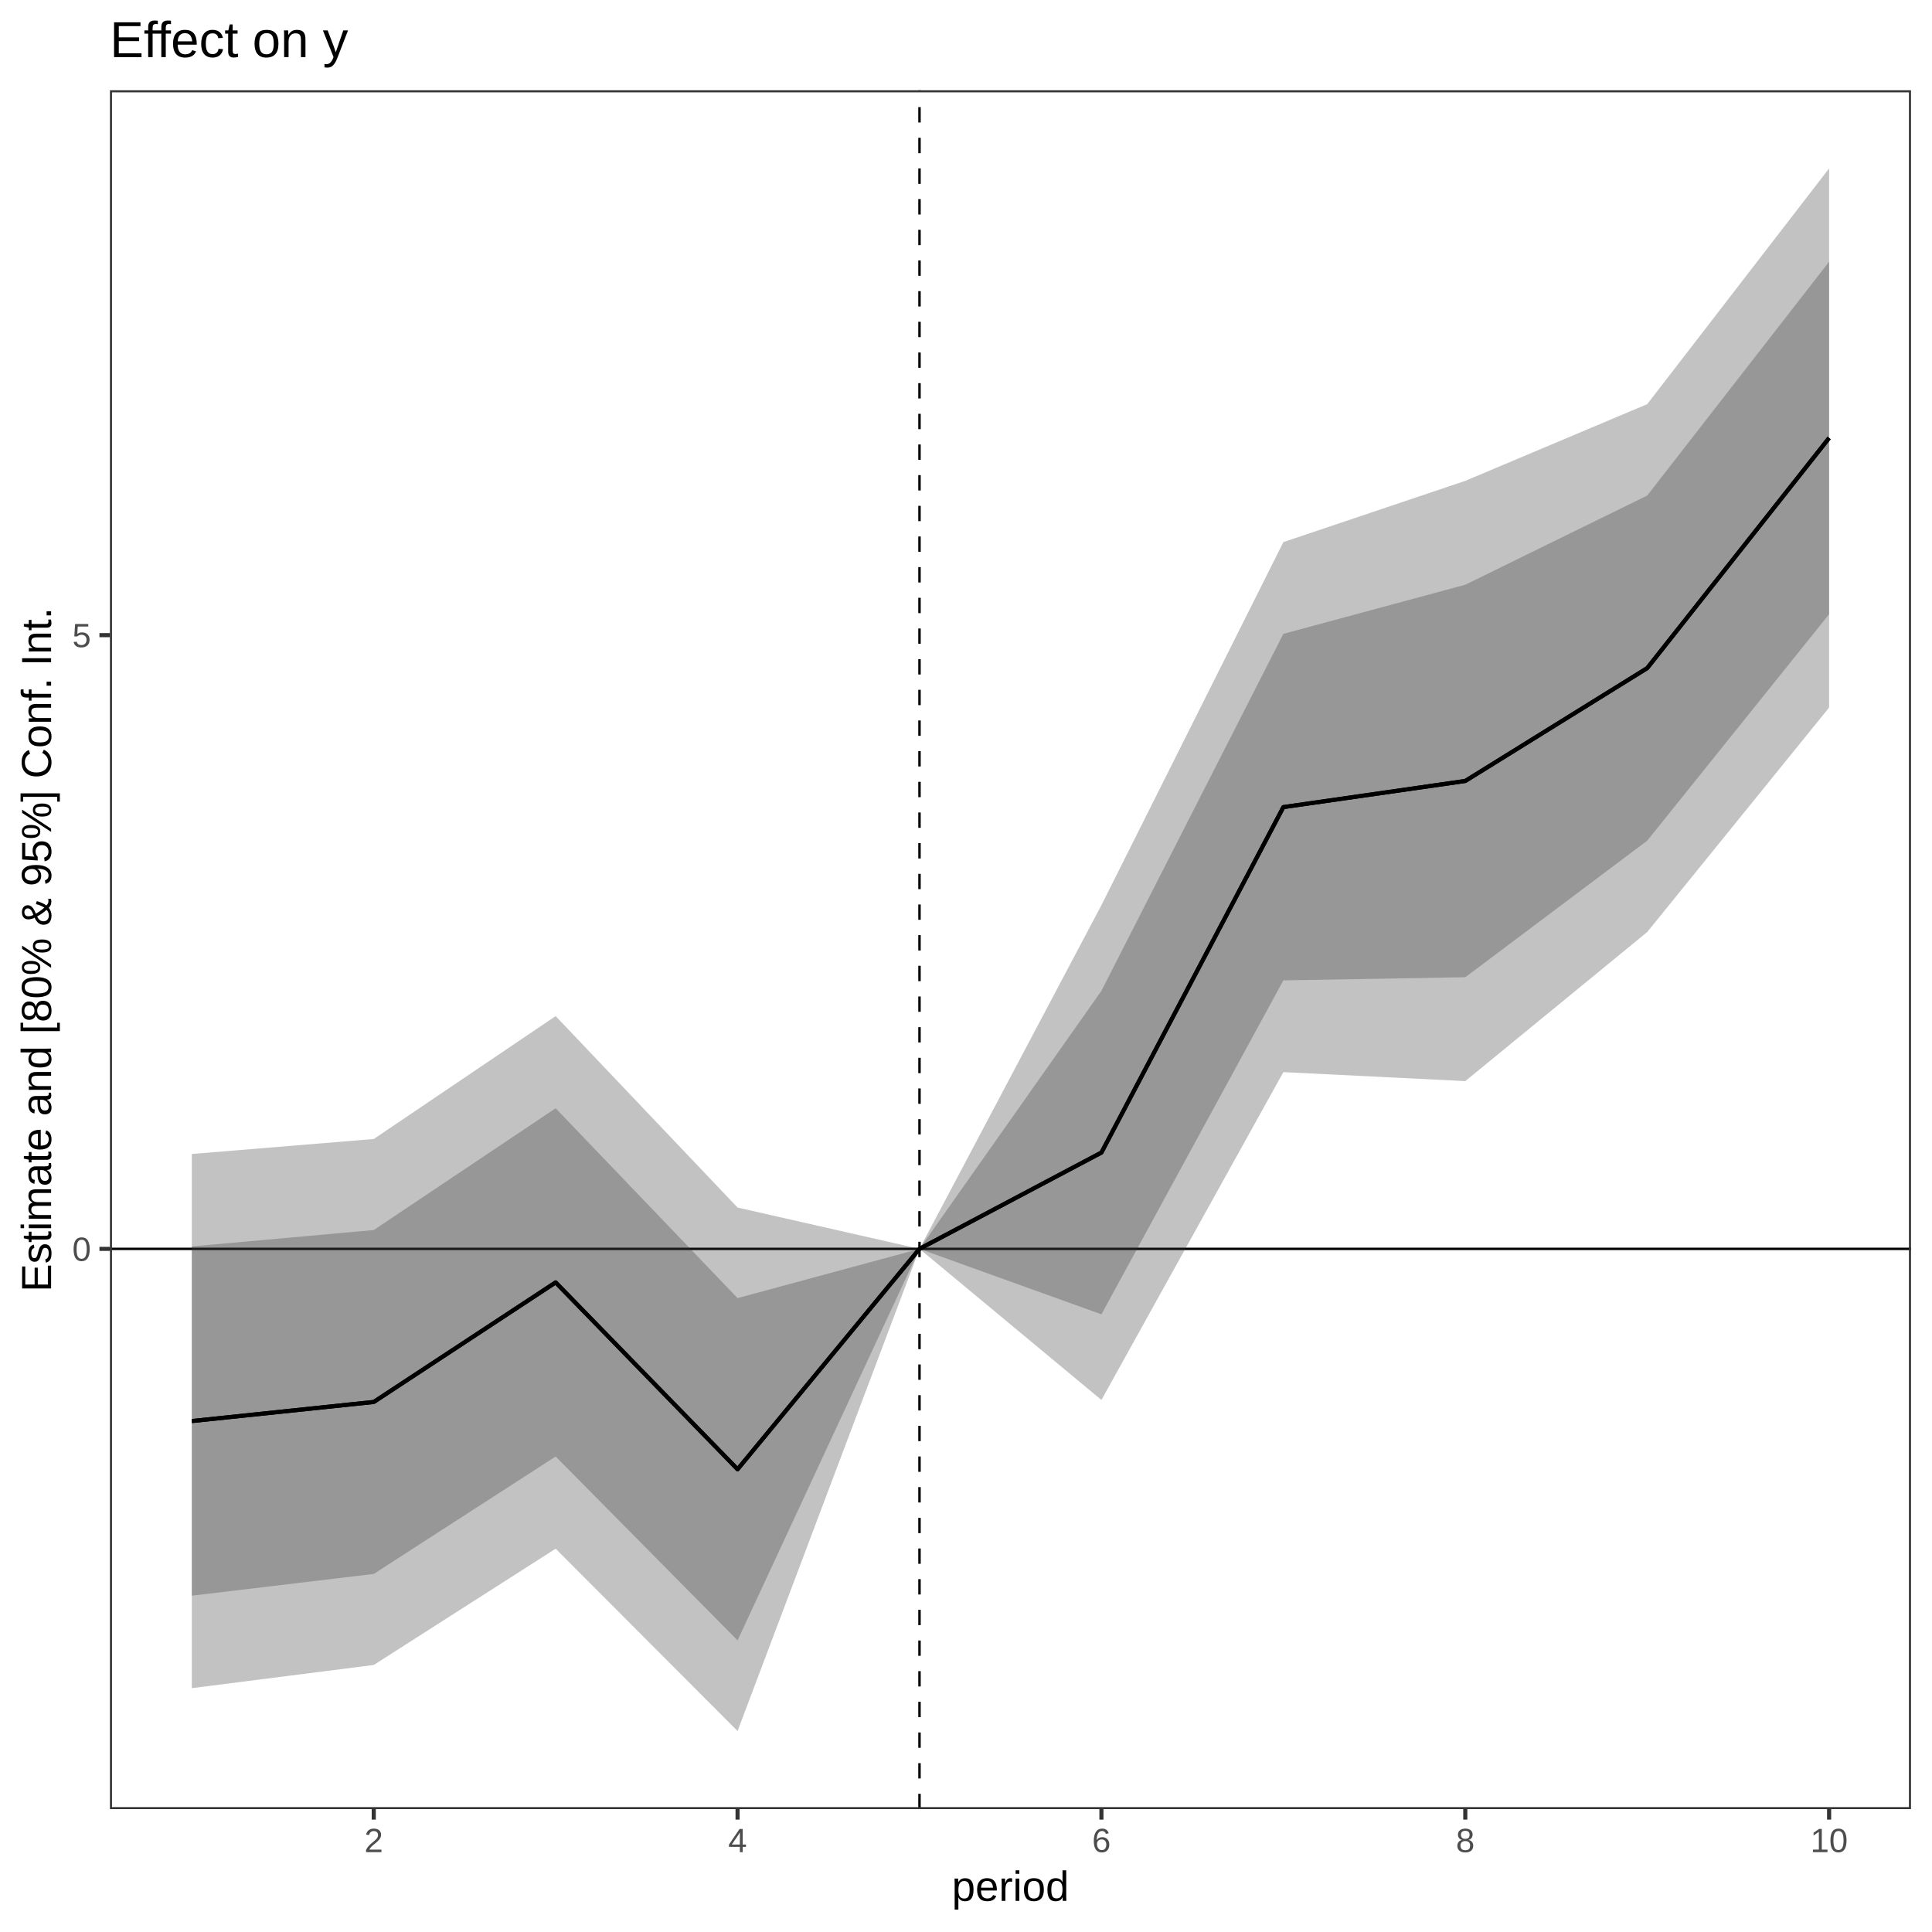
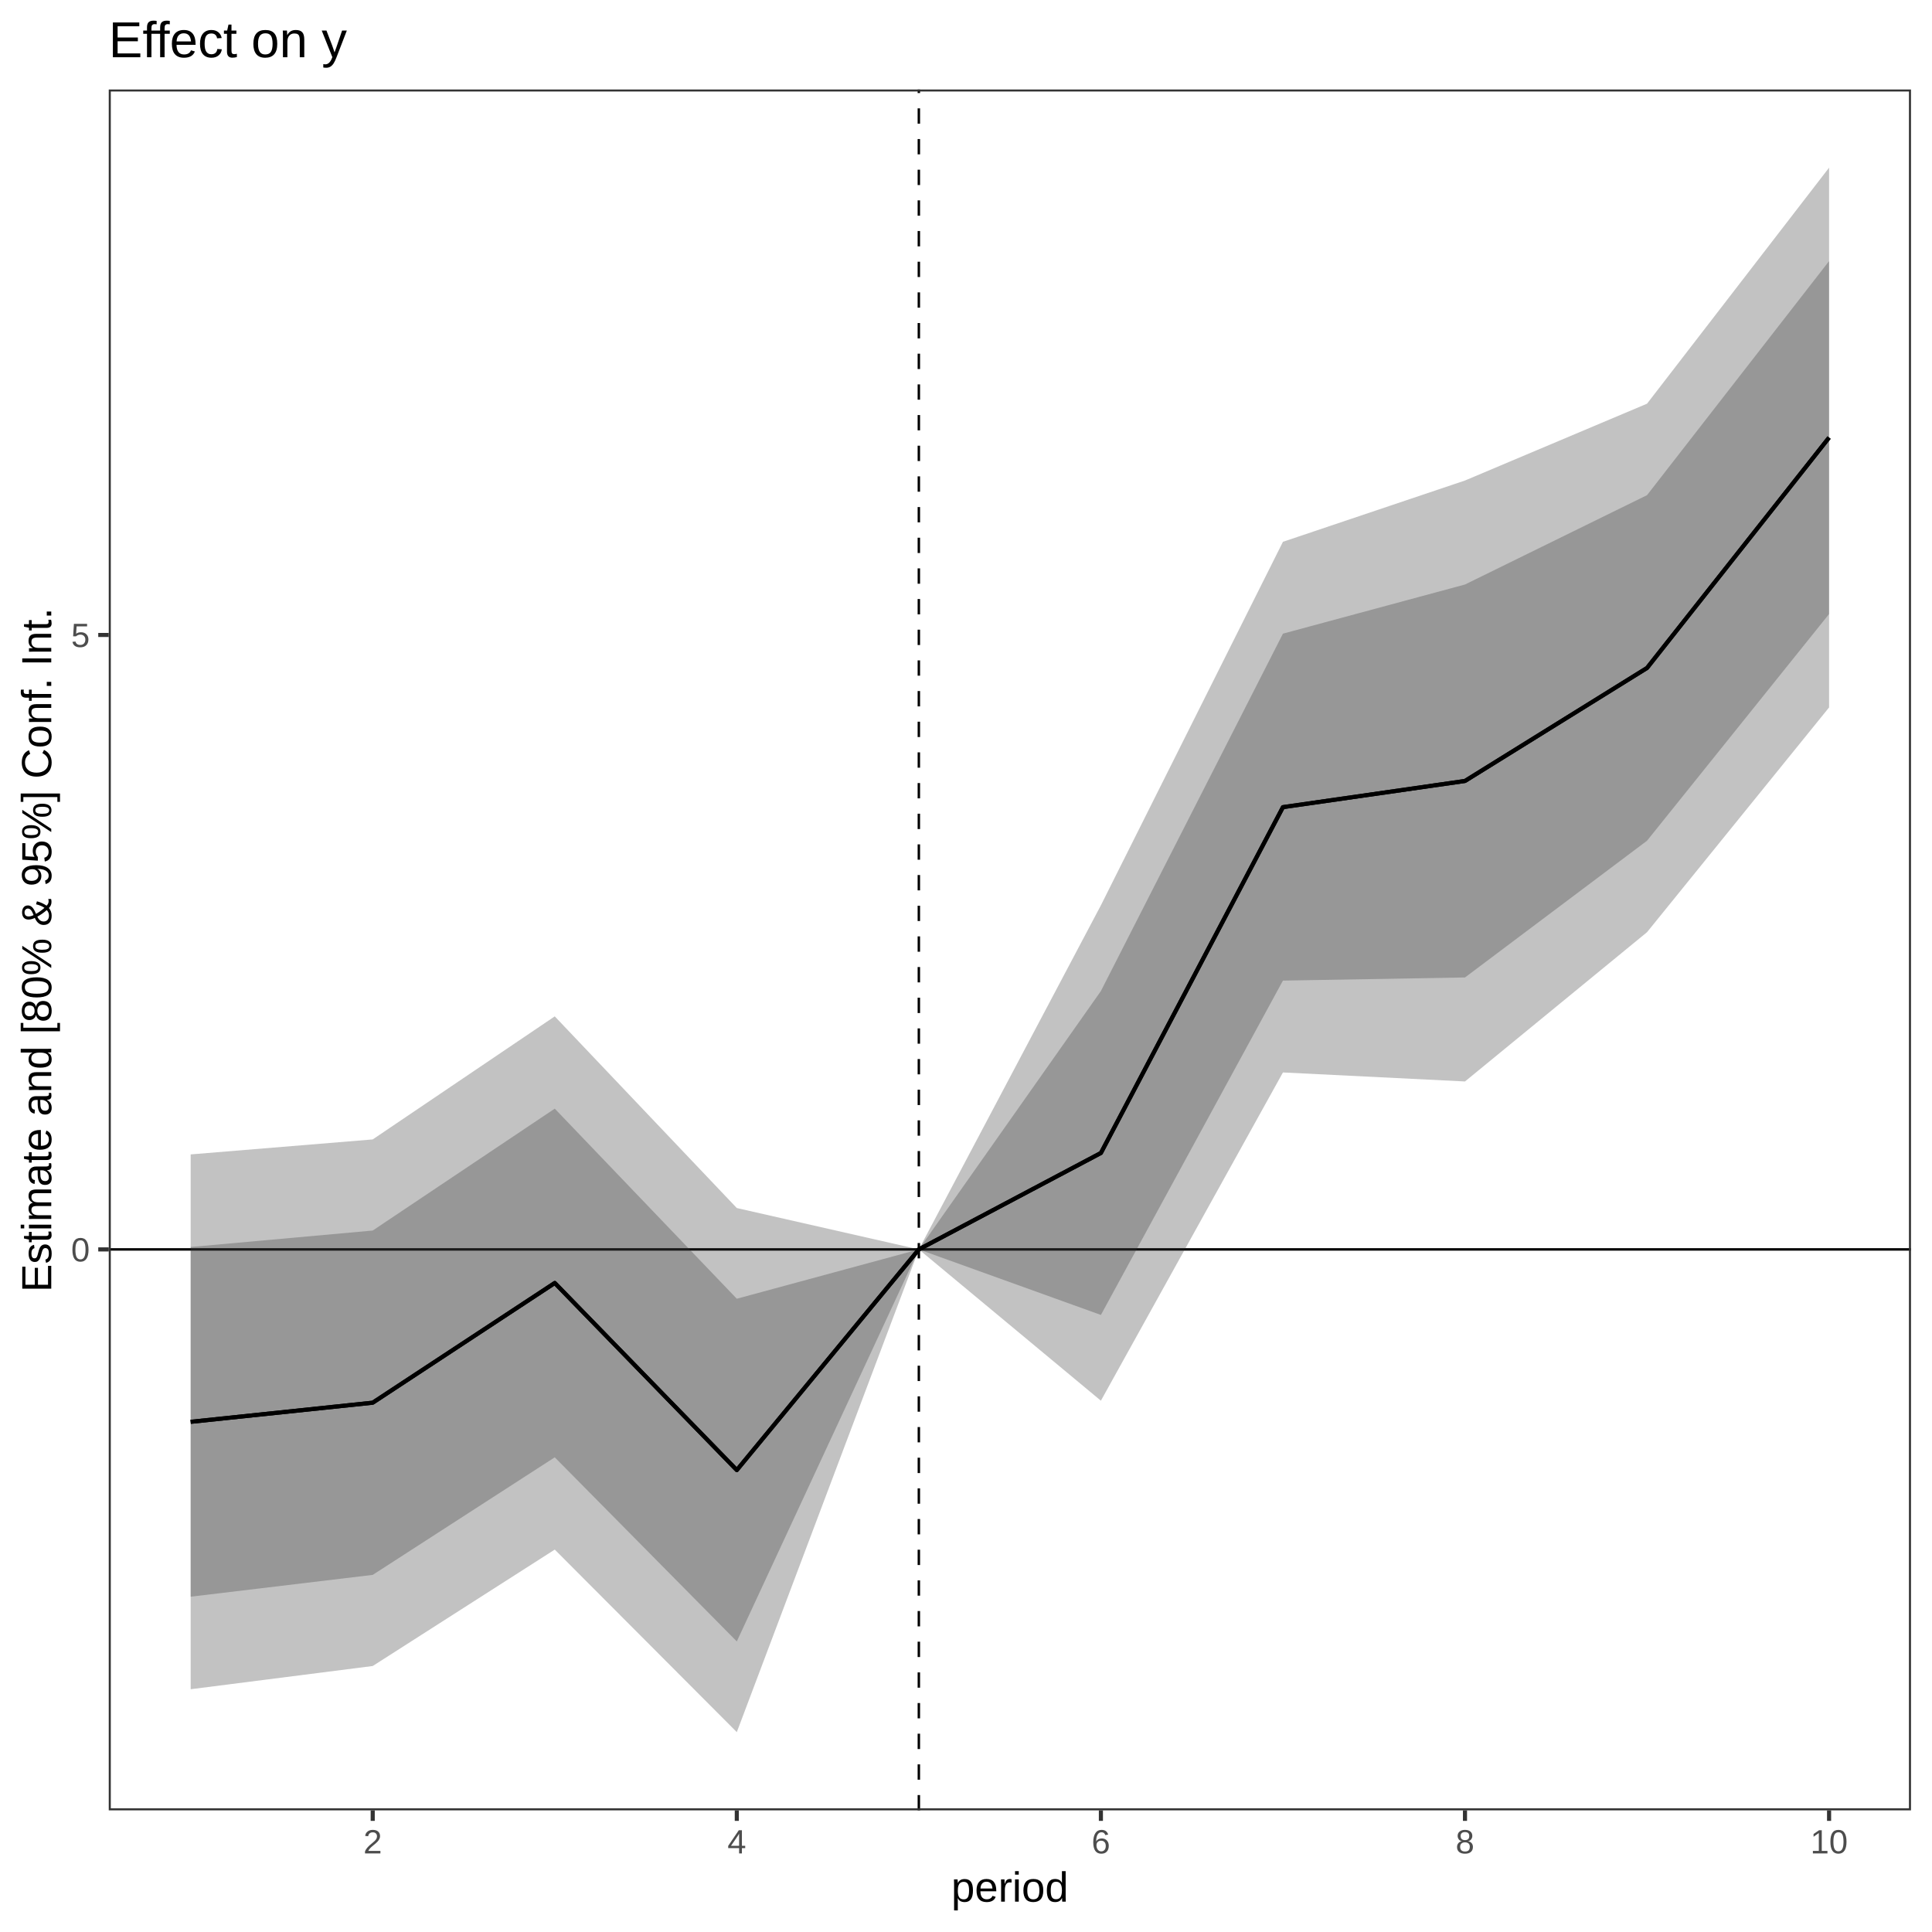
<svg xmlns="http://www.w3.org/2000/svg" class="svglite" width="504.00pt" height="504.00pt" viewBox="0 0 504.00 504.00">
  <defs>
    <style type="text/css">
    .svglite line, .svglite polyline, .svglite polygon, .svglite path, .svglite rect, .svglite circle {
      fill: none;
      stroke: #000000;
      stroke-linecap: round;
      stroke-linejoin: round;
      stroke-miterlimit: 10.00;
    }
    .svglite text {
      white-space: pre;
    }
  </style>
  </defs>
  <rect width="100%" height="100%" style="stroke: none; fill: #FFFFFF;" />
  <defs>
    <clipPath id="cpMC4wMHw1MDQuMDB8MC4wMHw1MDQuMDA=">
      <rect x="0.00" y="0.00" width="504.00" height="504.00" />
    </clipPath>
  </defs>
  <g clip-path="url(#cpMC4wMHw1MDQuMDB8MC4wMHw1MDQuMDA=)">
-     <rect x="0" y="0.00" width="504.00" height="504.00" style="stroke-width: 1.07; stroke: #FFFFFF; fill: #FFFFFF;" />
+     <rect x="0.00" y="-0" width="504.00" height="504.00" style="stroke-width: 1.07; stroke: #FFFFFF; fill: #FFFFFF;" />
  </g>
  <defs>
-     <clipPath id="cpMjguNjh8NDk4LjUyfDIzLjU1fDQ3MS45NQ==">
-       <rect x="28.68" y="23.55" width="469.84" height="448.40" />
+     <clipPath id="cpMjguMzd8NDk4LjUyfDIzLjM0fDQ3Mi4yNw==">
+       <rect x="28.37" y="23.34" width="470.15" height="448.93" />
    </clipPath>
  </defs>
-   <g clip-path="url(#cpMjguNjh8NDk4LjUyfDIzLjU1fDQ3MS45NQ==)">
-     <rect x="28.68" y="23.55" width="469.84" height="448.40" style="stroke-width: 1.07; stroke: none; fill: #FFFFFF;" />
-     <line x1="239.87" y1="471.95" x2="239.87" y2="23.55" style="stroke-width: 0.64; stroke-dasharray: 4.00,4.00; stroke-linecap: butt;" />
-     <line x1="28.68" y1="325.79" x2="498.52" y2="325.79" style="stroke-width: 0.64; stroke-linecap: butt;" />
-     <polygon points="50.04,325.15 97.50,320.88 144.95,289.11 192.41,338.64 239.87,325.79 287.33,258.47 334.79,165.35 382.25,152.54 429.71,129.27 477.16,68.27 477.16,160.23 429.71,219.31 382.25,254.93 334.79,255.75 287.33,342.87 239.87,325.79 192.41,427.93 144.95,379.96 97.50,410.59 50.04,416.27 " style="stroke-width: 0.00; stroke: none; stroke-linecap: butt; fill: #333333; fill-opacity: 0.30;" />
-     <polyline points="50.04,325.15 97.50,320.88 144.95,289.11 192.41,338.64 239.87,325.79 287.33,258.47 334.79,165.35 382.25,152.54 429.71,129.27 477.16,68.27 " style="stroke-width: 1.07; stroke: none; stroke-linecap: butt;" />
-     <polyline points="477.16,160.23 429.71,219.31 382.25,254.93 334.79,255.75 287.33,342.87 239.87,325.79 192.41,427.93 144.95,379.96 97.50,410.59 50.04,416.27 " style="stroke-width: 1.07; stroke: none; stroke-linecap: butt;" />
-     <polygon points="50.04,301.04 97.50,297.13 144.95,265.07 192.41,315.01 239.87,325.79 287.33,236.13 334.79,141.42 382.25,125.44 429.71,105.43 477.16,43.93 477.16,184.58 429.71,243.14 382.25,282.03 334.79,279.68 287.33,365.21 239.87,325.79 192.41,451.57 144.95,404.01 97.50,434.34 50.04,440.39 " style="stroke-width: 0.00; stroke: none; stroke-linecap: butt; fill: #333333; fill-opacity: 0.30;" />
-     <polyline points="50.04,301.04 97.50,297.13 144.95,265.07 192.41,315.01 239.87,325.79 287.33,236.13 334.79,141.42 382.25,125.44 429.71,105.43 477.16,43.93 " style="stroke-width: 1.07; stroke: none; stroke-linecap: butt;" />
-     <polyline points="477.16,184.58 429.71,243.14 382.25,282.03 334.79,279.68 287.33,365.21 239.87,325.79 192.41,451.57 144.95,404.01 97.50,434.34 50.04,440.39 " style="stroke-width: 1.07; stroke: none; stroke-linecap: butt;" />
-     <polyline points="50.04,370.71 97.50,365.73 144.95,334.54 192.41,383.29 239.87,325.79 287.33,300.67 334.79,210.55 382.25,203.73 429.71,174.29 477.16,114.25 " style="stroke-width: 1.07; stroke-linecap: butt;" />
-     <polyline points="50.04,370.71 97.50,365.73 144.95,334.54 192.41,383.29 239.87,325.79 287.33,300.67 334.79,210.55 382.25,203.73 429.71,174.29 477.16,114.25 " style="stroke-width: 1.07; stroke-linecap: butt;" />
-     <rect x="28.68" y="23.55" width="469.84" height="448.40" style="stroke-width: 1.07; stroke: #333333;" />
+   <g clip-path="url(#cpMjguMzd8NDk4LjUyfDIzLjM0fDQ3Mi4yNw==)">
+     <rect x="28.37" y="23.34" width="470.15" height="448.93" style="stroke-width: 1.07; stroke: none; fill: #FFFFFF;" />
+     <line x1="239.70" y1="472.27" x2="239.70" y2="23.34" style="stroke-width: 0.64; stroke-dasharray: 4.00,4.00; stroke-linecap: butt;" />
+     <line x1="28.37" y1="325.93" x2="498.52" y2="325.93" style="stroke-width: 0.64; stroke-linecap: butt;" />
+     <polygon points="49.74,325.30 97.23,321.01 144.72,289.21 192.21,338.80 239.70,325.93 287.19,258.53 334.68,165.30 382.17,152.48 429.66,129.17 477.15,68.11 477.15,160.18 429.66,219.32 382.17,254.99 334.68,255.81 287.19,343.03 239.70,325.93 192.21,428.20 144.72,380.17 97.23,410.84 49.74,416.53 " style="stroke-width: 0.00; stroke: none; stroke-linecap: butt; fill: #333333; fill-opacity: 0.30;" />
+     <polyline points="49.74,325.30 97.23,321.01 144.72,289.21 192.21,338.80 239.70,325.93 287.19,258.53 334.68,165.30 382.17,152.48 429.66,129.17 477.15,68.11 " style="stroke-width: 1.07; stroke: none; stroke-linecap: butt;" />
+     <polyline points="477.15,160.18 429.66,219.32 382.17,254.99 334.68,255.81 287.19,343.03 239.70,325.93 192.21,428.20 144.72,380.17 97.23,410.84 49.74,416.53 " style="stroke-width: 1.07; stroke: none; stroke-linecap: butt;" />
+     <polygon points="49.74,301.15 97.23,297.24 144.72,265.14 192.21,315.14 239.70,325.93 287.19,236.17 334.68,141.34 382.17,125.35 429.66,105.31 477.15,43.74 477.15,184.55 429.66,243.18 382.17,282.12 334.68,279.77 287.19,365.40 239.70,325.93 192.21,451.86 144.72,404.24 97.23,434.61 49.74,440.67 " style="stroke-width: 0.00; stroke: none; stroke-linecap: butt; fill: #333333; fill-opacity: 0.30;" />
+     <polyline points="49.74,301.15 97.23,297.24 144.72,265.14 192.21,315.14 239.70,325.93 287.19,236.17 334.68,141.34 382.17,125.35 429.66,105.31 477.15,43.74 " style="stroke-width: 1.07; stroke: none; stroke-linecap: butt;" />
+     <polyline points="477.15,184.55 429.66,243.18 382.17,282.12 334.68,279.77 287.19,365.40 239.70,325.93 192.21,451.86 144.72,404.24 97.23,434.61 49.74,440.67 " style="stroke-width: 1.07; stroke: none; stroke-linecap: butt;" />
+     <polyline points="49.74,370.91 97.23,365.92 144.72,334.69 192.21,383.50 239.70,325.93 287.19,300.78 334.68,210.56 382.17,203.73 429.66,174.25 477.15,114.15 " style="stroke-width: 1.07; stroke-linecap: butt;" />
+     <polyline points="49.74,370.91 97.23,365.92 144.72,334.69 192.21,383.50 239.70,325.93 287.19,300.78 334.68,210.56 382.17,203.73 429.66,174.25 477.15,114.15 " style="stroke-width: 1.07; stroke-linecap: butt;" />
+     <rect x="28.37" y="23.34" width="470.15" height="448.93" style="stroke-width: 1.07; stroke: #333333;" />
  </g>
  <g clip-path="url(#cpMC4wMHw1MDQuMDB8MC4wMHw1MDQuMDA=)">
-     <text x="23.75" y="328.93" text-anchor="end" style="font-size: 8.80px;fill: #4D4D4D; font-family: &quot;Arial&quot;;" textLength="5.03px" lengthAdjust="spacingAndGlyphs">0</text>
-     <text x="23.75" y="168.83" text-anchor="end" style="font-size: 8.80px;fill: #4D4D4D; font-family: &quot;Arial&quot;;" textLength="5.03px" lengthAdjust="spacingAndGlyphs">5</text>
-     <polyline points="25.94,325.79 28.68,325.79 " style="stroke-width: 1.07; stroke: #333333; stroke-linecap: butt;" />
-     <polyline points="25.94,165.69 28.68,165.69 " style="stroke-width: 1.07; stroke: #333333; stroke-linecap: butt;" />
-     <polyline points="97.50,474.69 97.50,471.95 " style="stroke-width: 1.07; stroke: #333333; stroke-linecap: butt;" />
-     <polyline points="192.41,474.69 192.41,471.95 " style="stroke-width: 1.07; stroke: #333333; stroke-linecap: butt;" />
-     <polyline points="287.33,474.69 287.33,471.95 " style="stroke-width: 1.07; stroke: #333333; stroke-linecap: butt;" />
-     <polyline points="382.25,474.69 382.25,471.95 " style="stroke-width: 1.07; stroke: #333333; stroke-linecap: butt;" />
-     <polyline points="477.16,474.69 477.16,471.95 " style="stroke-width: 1.07; stroke: #333333; stroke-linecap: butt;" />
-     <text x="97.50" y="483.17" text-anchor="middle" style="font-size: 8.80px;fill: #4D4D4D; font-family: &quot;Arial&quot;;" textLength="5.03px" lengthAdjust="spacingAndGlyphs">2</text>
-     <text x="192.41" y="483.17" text-anchor="middle" style="font-size: 8.80px;fill: #4D4D4D; font-family: &quot;Arial&quot;;" textLength="5.03px" lengthAdjust="spacingAndGlyphs">4</text>
-     <text x="287.33" y="483.17" text-anchor="middle" style="font-size: 8.80px;fill: #4D4D4D; font-family: &quot;Arial&quot;;" textLength="5.03px" lengthAdjust="spacingAndGlyphs">6</text>
-     <text x="382.25" y="483.17" text-anchor="middle" style="font-size: 8.80px;fill: #4D4D4D; font-family: &quot;Arial&quot;;" textLength="5.03px" lengthAdjust="spacingAndGlyphs">8</text>
-     <text x="477.16" y="483.17" text-anchor="middle" style="font-size: 8.80px;fill: #4D4D4D; font-family: &quot;Arial&quot;;" textLength="10.07px" lengthAdjust="spacingAndGlyphs">10</text>
-     <text x="263.60" y="495.88" text-anchor="middle" style="font-size: 11.00px; font-family: &quot;Arial&quot;;" textLength="33.78px" lengthAdjust="spacingAndGlyphs">period</text>
-     <text transform="translate(13.33,247.75) rotate(-90)" text-anchor="middle" style="font-size: 11.00px; font-family: &quot;Arial&quot;;" textLength="185.08px" lengthAdjust="spacingAndGlyphs">Estimate and [80% &amp; 95%] Conf. Int.</text>
-     <text x="28.68" y="14.90" style="font-size: 13.20px; font-family: &quot;Arial&quot;;" textLength="64.64px" lengthAdjust="spacingAndGlyphs">Effect on y</text>
+     <text x="23.44" y="329.08" text-anchor="end" style="font-size: 8.80px;fill: #4D4D4D; font-family: &quot;Arial&quot;;" textLength="4.90px" lengthAdjust="spacingAndGlyphs">0</text>
+     <text x="23.44" y="168.79" text-anchor="end" style="font-size: 8.80px;fill: #4D4D4D; font-family: &quot;Arial&quot;;" textLength="4.90px" lengthAdjust="spacingAndGlyphs">5</text>
+     <polyline points="25.63,325.93 28.37,325.93 " style="stroke-width: 1.07; stroke: #333333; stroke-linecap: butt;" />
+     <polyline points="25.63,165.64 28.37,165.64 " style="stroke-width: 1.07; stroke: #333333; stroke-linecap: butt;" />
+     <polyline points="97.23,475.01 97.23,472.27 " style="stroke-width: 1.07; stroke: #333333; stroke-linecap: butt;" />
+     <polyline points="192.21,475.01 192.21,472.27 " style="stroke-width: 1.07; stroke: #333333; stroke-linecap: butt;" />
+     <polyline points="287.19,475.01 287.19,472.27 " style="stroke-width: 1.07; stroke: #333333; stroke-linecap: butt;" />
+     <polyline points="382.17,475.01 382.17,472.27 " style="stroke-width: 1.07; stroke: #333333; stroke-linecap: butt;" />
+     <polyline points="477.15,475.01 477.15,472.27 " style="stroke-width: 1.07; stroke: #333333; stroke-linecap: butt;" />
+     <text x="97.23" y="483.50" text-anchor="middle" style="font-size: 8.80px;fill: #4D4D4D; font-family: &quot;Arial&quot;;" textLength="4.90px" lengthAdjust="spacingAndGlyphs">2</text>
+     <text x="192.21" y="483.50" text-anchor="middle" style="font-size: 8.80px;fill: #4D4D4D; font-family: &quot;Arial&quot;;" textLength="4.90px" lengthAdjust="spacingAndGlyphs">4</text>
+     <text x="287.19" y="483.50" text-anchor="middle" style="font-size: 8.80px;fill: #4D4D4D; font-family: &quot;Arial&quot;;" textLength="4.90px" lengthAdjust="spacingAndGlyphs">6</text>
+     <text x="382.17" y="483.50" text-anchor="middle" style="font-size: 8.80px;fill: #4D4D4D; font-family: &quot;Arial&quot;;" textLength="4.90px" lengthAdjust="spacingAndGlyphs">8</text>
+     <text x="477.15" y="483.50" text-anchor="middle" style="font-size: 8.80px;fill: #4D4D4D; font-family: &quot;Arial&quot;;" textLength="9.79px" lengthAdjust="spacingAndGlyphs">10</text>
+     <text x="263.45" y="496.09" text-anchor="middle" style="font-size: 11.00px; font-family: &quot;Arial&quot;;" textLength="30.59px" lengthAdjust="spacingAndGlyphs">period</text>
+     <text transform="translate(13.37,247.80) rotate(-90)" text-anchor="middle" style="font-size: 11.00px; font-family: &quot;Arial&quot;;" textLength="178.51px" lengthAdjust="spacingAndGlyphs">Estimate and [80% &amp; 95%] Conf. Int.</text>
+     <text x="28.37" y="14.94" style="font-size: 13.20px; font-family: &quot;Arial&quot;;" textLength="62.32px" lengthAdjust="spacingAndGlyphs">Effect on y</text>
  </g>
</svg>
